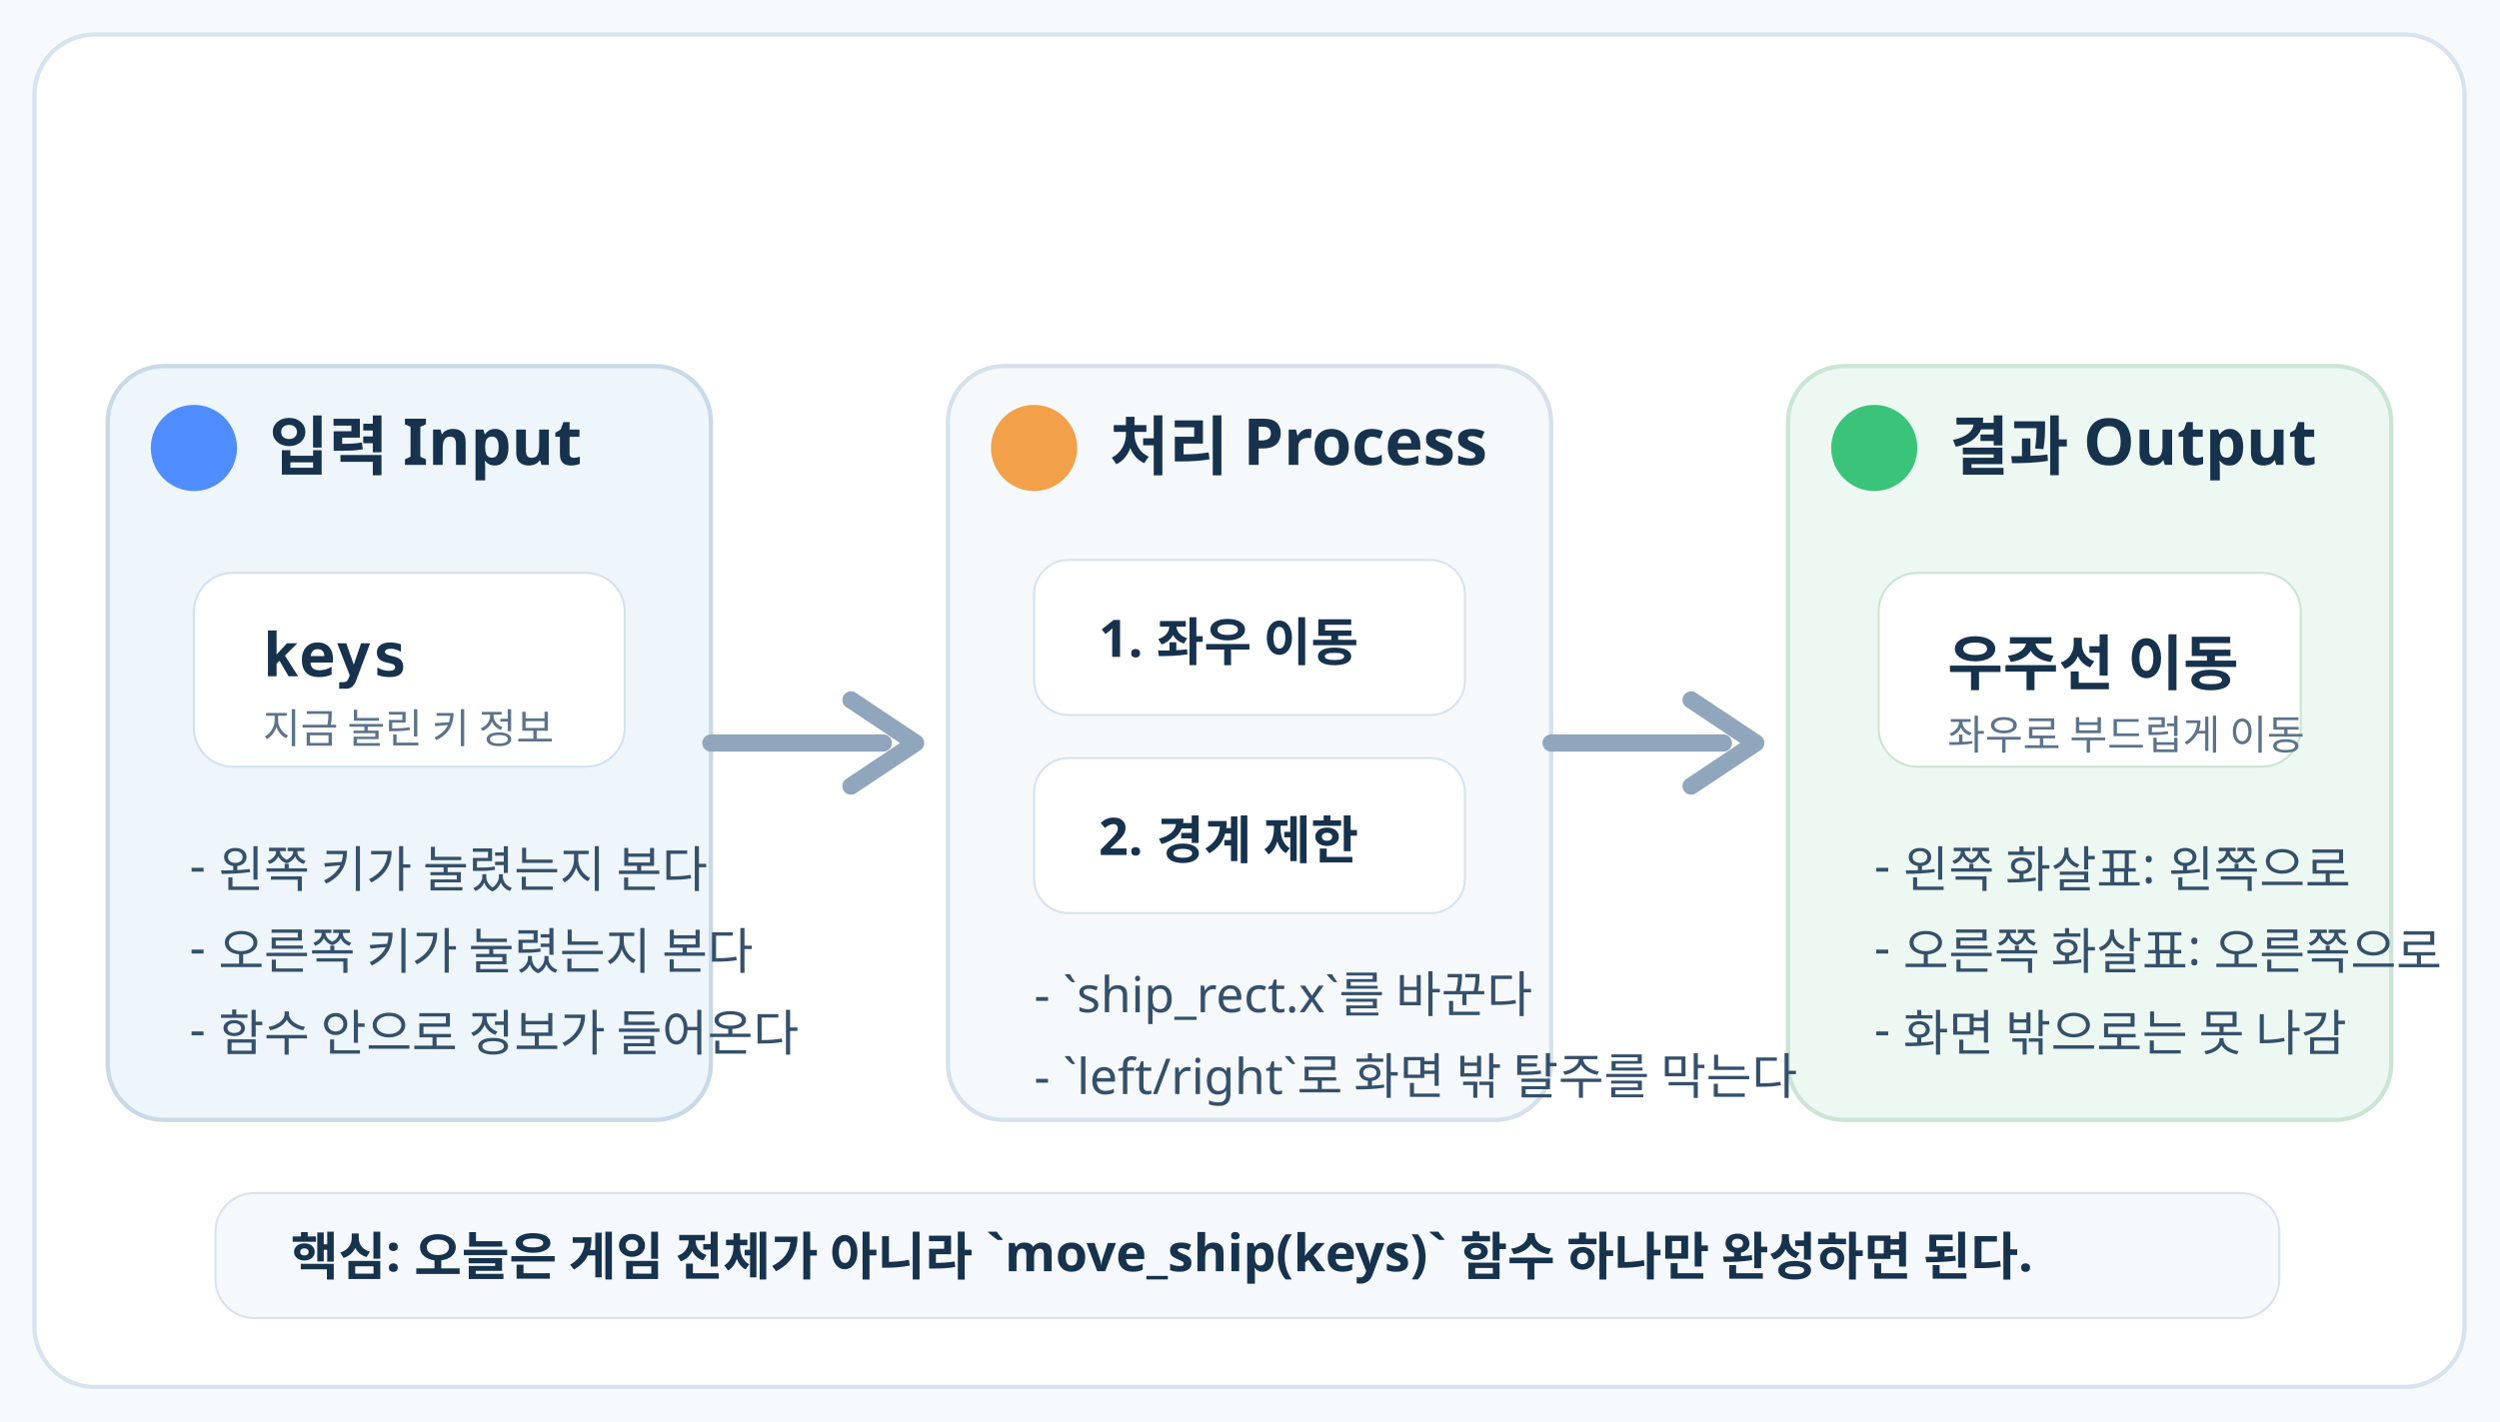
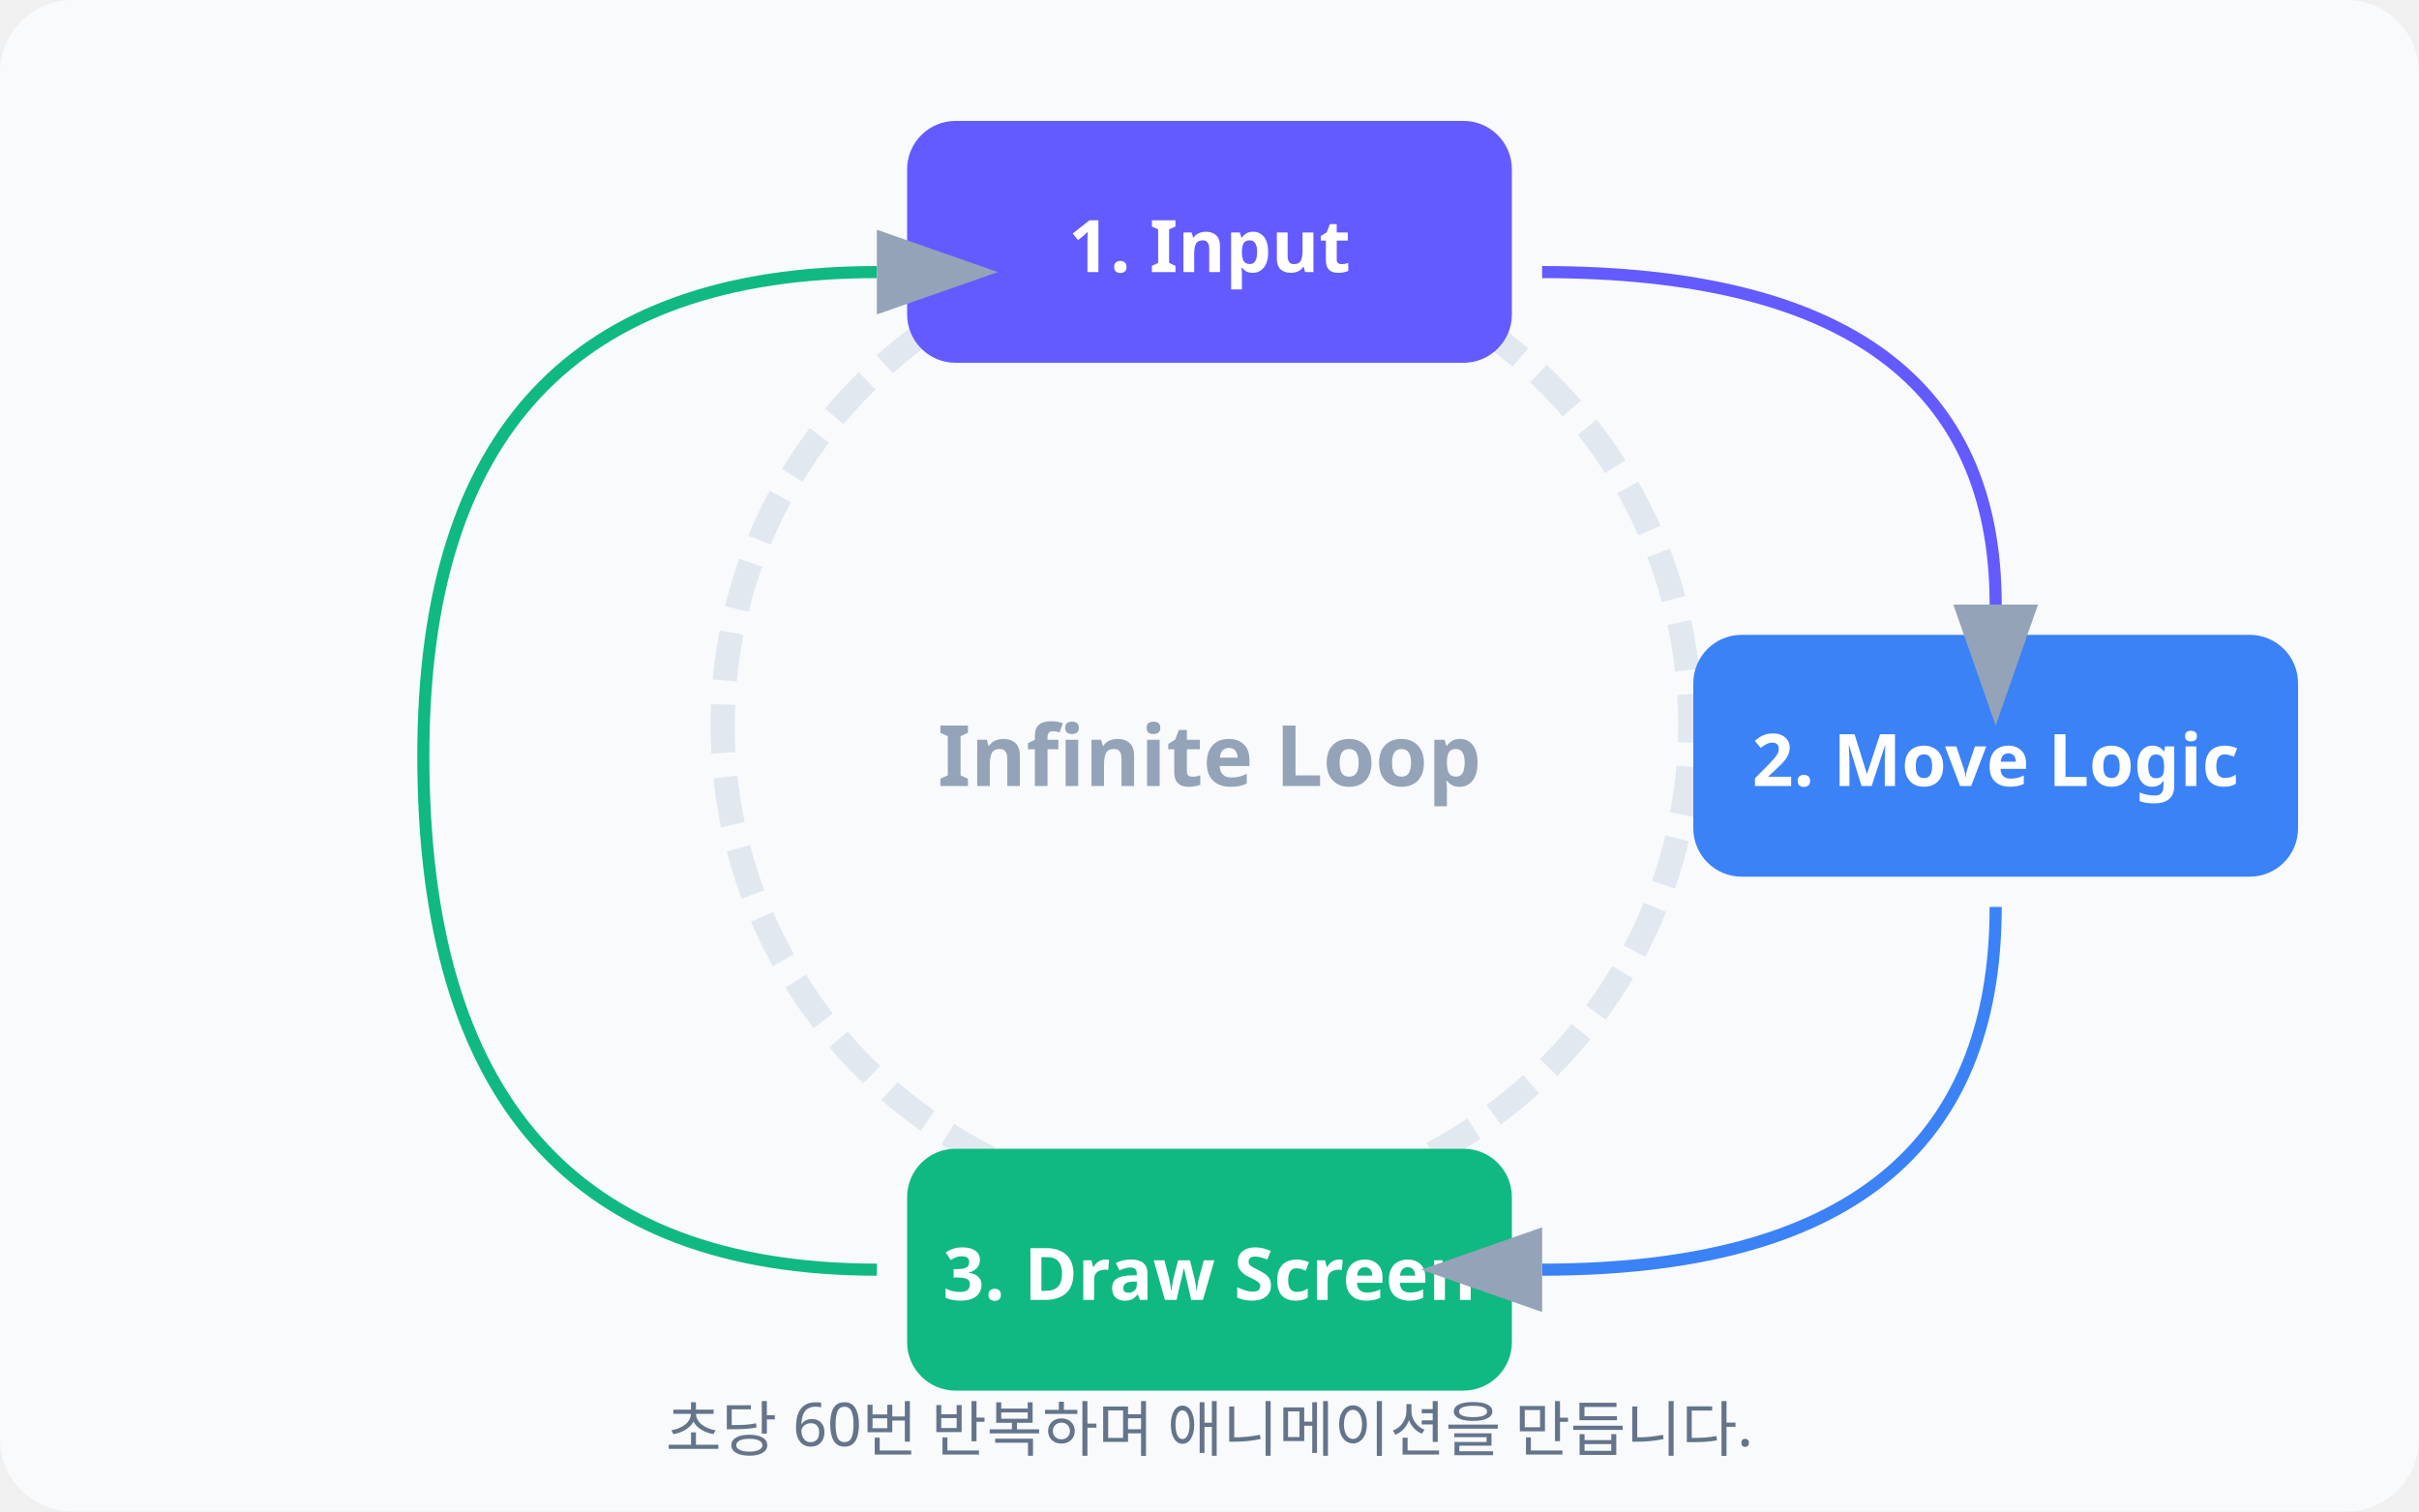
- <svg xmlns="http://www.w3.org/2000/svg" width="1160" height="660" viewBox="20 20 1160 660">
-   <rect width="1200" height="700" rx="32" fill="#F7FAFD" />
-   <rect x="36" y="36" width="1128" height="628" rx="28" fill="#FFFFFF" stroke="#D7E3EE" stroke-width="2" />
-   <rect x="70" y="190" width="280" height="350" rx="26" fill="#EEF5FB" stroke="#C8D9E8" stroke-width="2" />
-   <rect x="460" y="190" width="280" height="350" rx="26" fill="#F6F9FC" stroke="#D5E1EC" stroke-width="2" />
-   <rect x="850" y="190" width="280" height="350" rx="26" fill="#EEF8F2" stroke="#CBE5D4" stroke-width="2" />
-   <circle cx="110" cy="228" r="20" fill="#4F8CFF" />
-   <text x="145" y="238" fill="#17324D" font-size="30" font-weight="700" font-family="Pretendard, Noto Sans KR, sans-serif">입력 Input</text>
-   <circle cx="500" cy="228" r="20" fill="#F2A14A" />
-   <text x="535" y="238" fill="#17324D" font-size="30" font-weight="700" font-family="Pretendard, Noto Sans KR, sans-serif">처리 Process</text>
-   <circle cx="890" cy="228" r="20" fill="#39C47A" />
-   <text x="925" y="238" fill="#17324D" font-size="30" font-weight="700" font-family="Pretendard, Noto Sans KR, sans-serif">결과 Output</text>
-   <rect x="110" y="286" width="200" height="90" rx="18" fill="#FFFFFF" stroke="#D3E2EF" />
-   <text x="142" y="334" fill="#17324D" font-size="28" font-weight="700" font-family="JetBrains Mono, Consolas, monospace">keys</text>
-   <text x="142" y="365" fill="#5C738B" font-size="19" font-family="Pretendard, Noto Sans KR, sans-serif">지금 눌린 키 정보</text>
-   <text x="108" y="430" fill="#35506A" font-size="23" font-family="Pretendard, Noto Sans KR, sans-serif">- 왼쪽 키가 눌렸는지 본다</text>
-   <text x="108" y="468" fill="#35506A" font-size="23" font-family="Pretendard, Noto Sans KR, sans-serif">- 오른쪽 키가 눌렸는지 본다</text>
-   <text x="108" y="506" fill="#35506A" font-size="23" font-family="Pretendard, Noto Sans KR, sans-serif">- 함수 안으로 정보가 들어온다</text>
-   <rect x="500" y="280" width="200" height="72" rx="16" fill="#FFFFFF" stroke="#D7E3EE" />
-   <text x="530" y="325" fill="#17324D" font-size="24" font-weight="700" font-family="Pretendard, Noto Sans KR, sans-serif">1. 좌우 이동</text>
-   <rect x="500" y="372" width="200" height="72" rx="16" fill="#FFFFFF" stroke="#D7E3EE" />
-   <text x="530" y="417" fill="#17324D" font-size="24" font-weight="700" font-family="Pretendard, Noto Sans KR, sans-serif">2. 경계 제한</text>
-   <text x="500" y="490" fill="#35506A" font-size="23" font-family="Pretendard, Noto Sans KR, sans-serif">- `ship_rect.x`를 바꾼다</text>
-   <text x="500" y="528" fill="#35506A" font-size="23" font-family="Pretendard, Noto Sans KR, sans-serif">- `left/right`로 화면 밖 탈주를 막는다</text>
-   <rect x="892" y="286" width="196" height="90" rx="18" fill="#FFFFFF" stroke="#CBE5D4" />
-   <text x="924" y="338" fill="#17324D" font-size="28" font-weight="700" font-family="Pretendard, Noto Sans KR, sans-serif">우주선 이동</text>
-   <text x="924" y="368" fill="#5C738B" font-size="19" font-family="Pretendard, Noto Sans KR, sans-serif">좌우로 부드럽게 이동</text>
-   <text x="890" y="430" fill="#35506A" font-size="23" font-family="Pretendard, Noto Sans KR, sans-serif">- 왼쪽 화살표: 왼쪽으로</text>
-   <text x="890" y="468" fill="#35506A" font-size="23" font-family="Pretendard, Noto Sans KR, sans-serif">- 오른쪽 화살표: 오른쪽으로</text>
-   <text x="890" y="506" fill="#35506A" font-size="23" font-family="Pretendard, Noto Sans KR, sans-serif">- 화면 밖으로는 못 나감</text>
-   <path d="M350 365 L430 365" stroke="#8FA6BC" stroke-width="8" stroke-linecap="round" />
-   <path d="M415 345 L445 365 L415 385" fill="none" stroke="#8FA6BC" stroke-width="8" stroke-linecap="round" stroke-linejoin="round" />
-   <path d="M740 365 L820 365" stroke="#8FA6BC" stroke-width="8" stroke-linecap="round" />
-   <path d="M805 345 L835 365 L805 385" fill="none" stroke="#8FA6BC" stroke-width="8" stroke-linecap="round" stroke-linejoin="round" />
-   <rect x="120" y="574" width="958" height="58" rx="18" fill="#F5F9FD" stroke="#D7E3EE" />
-   <text x="155" y="612" fill="#17324D" font-size="24" font-weight="700" font-family="Pretendard, Noto Sans KR, sans-serif">핵심: 오늘은 게임 전체가 아니라 `move_ship(keys)` 함수 하나만 완성하면 된다.</text>
+ <svg xmlns="http://www.w3.org/2000/svg" viewBox="0 0 400 250">
+   <rect width="400" height="250" fill="#f8fafc" rx="12" />
+   <path d="M200 40 A80 80 0 1 1 199 40" fill="none" stroke="#e2e8f0" stroke-width="4" stroke-dasharray="8 4" />
+   <text x="200" y="130" font-family="Pretendard, sans-serif" font-size="14" font-weight="bold" fill="#94a3b8" text-anchor="middle">Infinite Loop</text>
+   <rect x="150" y="20" width="100" height="40" rx="8" fill="#635bff" />
+   <text x="200" y="45" font-family="Pretendard, sans-serif" font-size="12" font-weight="bold" fill="#ffffff" text-anchor="middle">1. Input</text>
+   <rect x="280" y="105" width="100" height="40" rx="8" fill="#3b82f6" />
+   <text x="330" y="130" font-family="Pretendard, sans-serif" font-size="12" font-weight="bold" fill="#ffffff" text-anchor="middle">2. Move Logic</text>
+   <rect x="150" y="190" width="100" height="40" rx="8" fill="#10b981" />
+   <text x="200" y="215" font-family="Pretendard, sans-serif" font-size="12" font-weight="bold" fill="#ffffff" text-anchor="middle">3. Draw Screen</text>
+   <path d="M255 45 Q330 45 330 100" fill="none" stroke="#635bff" stroke-width="2" marker-end="url(#arrowhead)" />
+   <path d="M330 150 Q330 210 255 210" fill="none" stroke="#3b82f6" stroke-width="2" marker-end="url(#arrowhead)" />
+   <path d="M145 210 Q70 210 70 125 Q70 45 145 45" fill="none" stroke="#10b981" stroke-width="2" marker-end="url(#arrowhead)" />
+   <defs>
+     <marker id="arrowhead" markerWidth="10" markerHeight="7" refX="0" refY="3.5" orient="auto">
+       <polygon points="0 0, 10 3.5, 0 7" fill="#94a3b8" />
+     </marker>
+   </defs>
+   <text x="200" y="240" font-family="Pretendard, sans-serif" font-size="10" fill="#64748b" text-anchor="middle">초당 60번 반복하며 애니메이션을 만듭니다.</text>
</svg>
